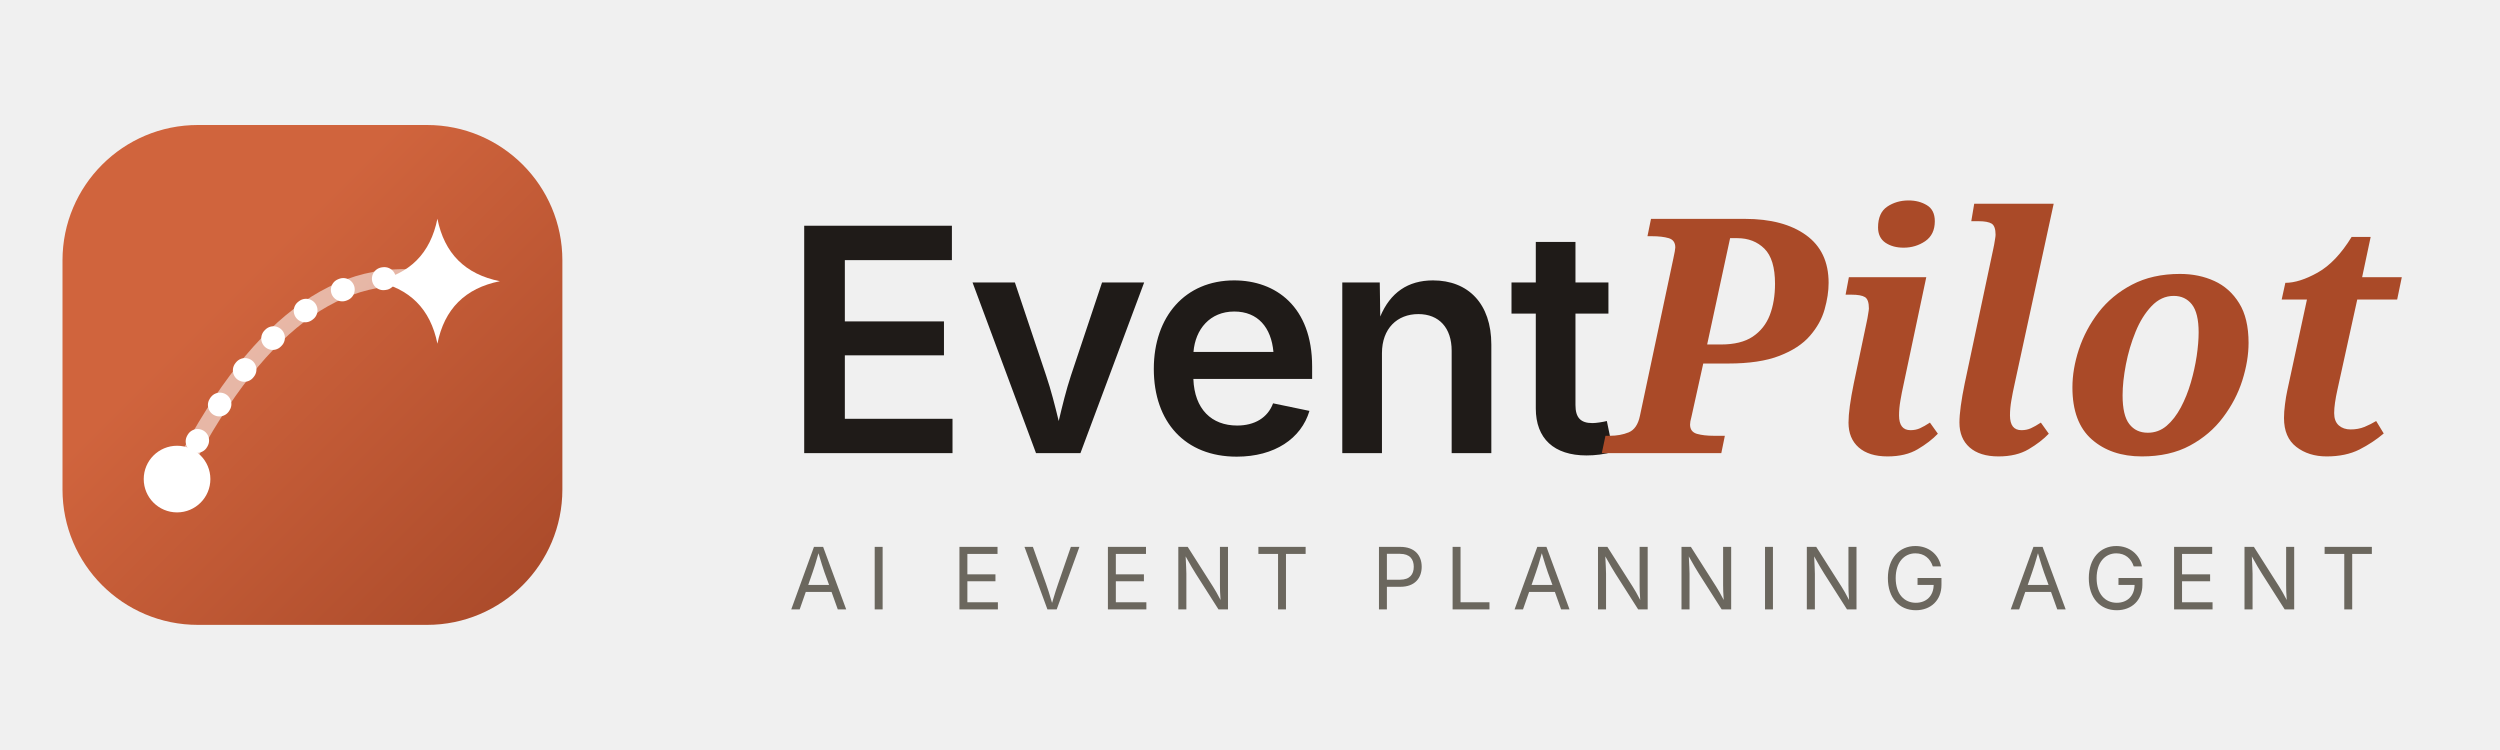
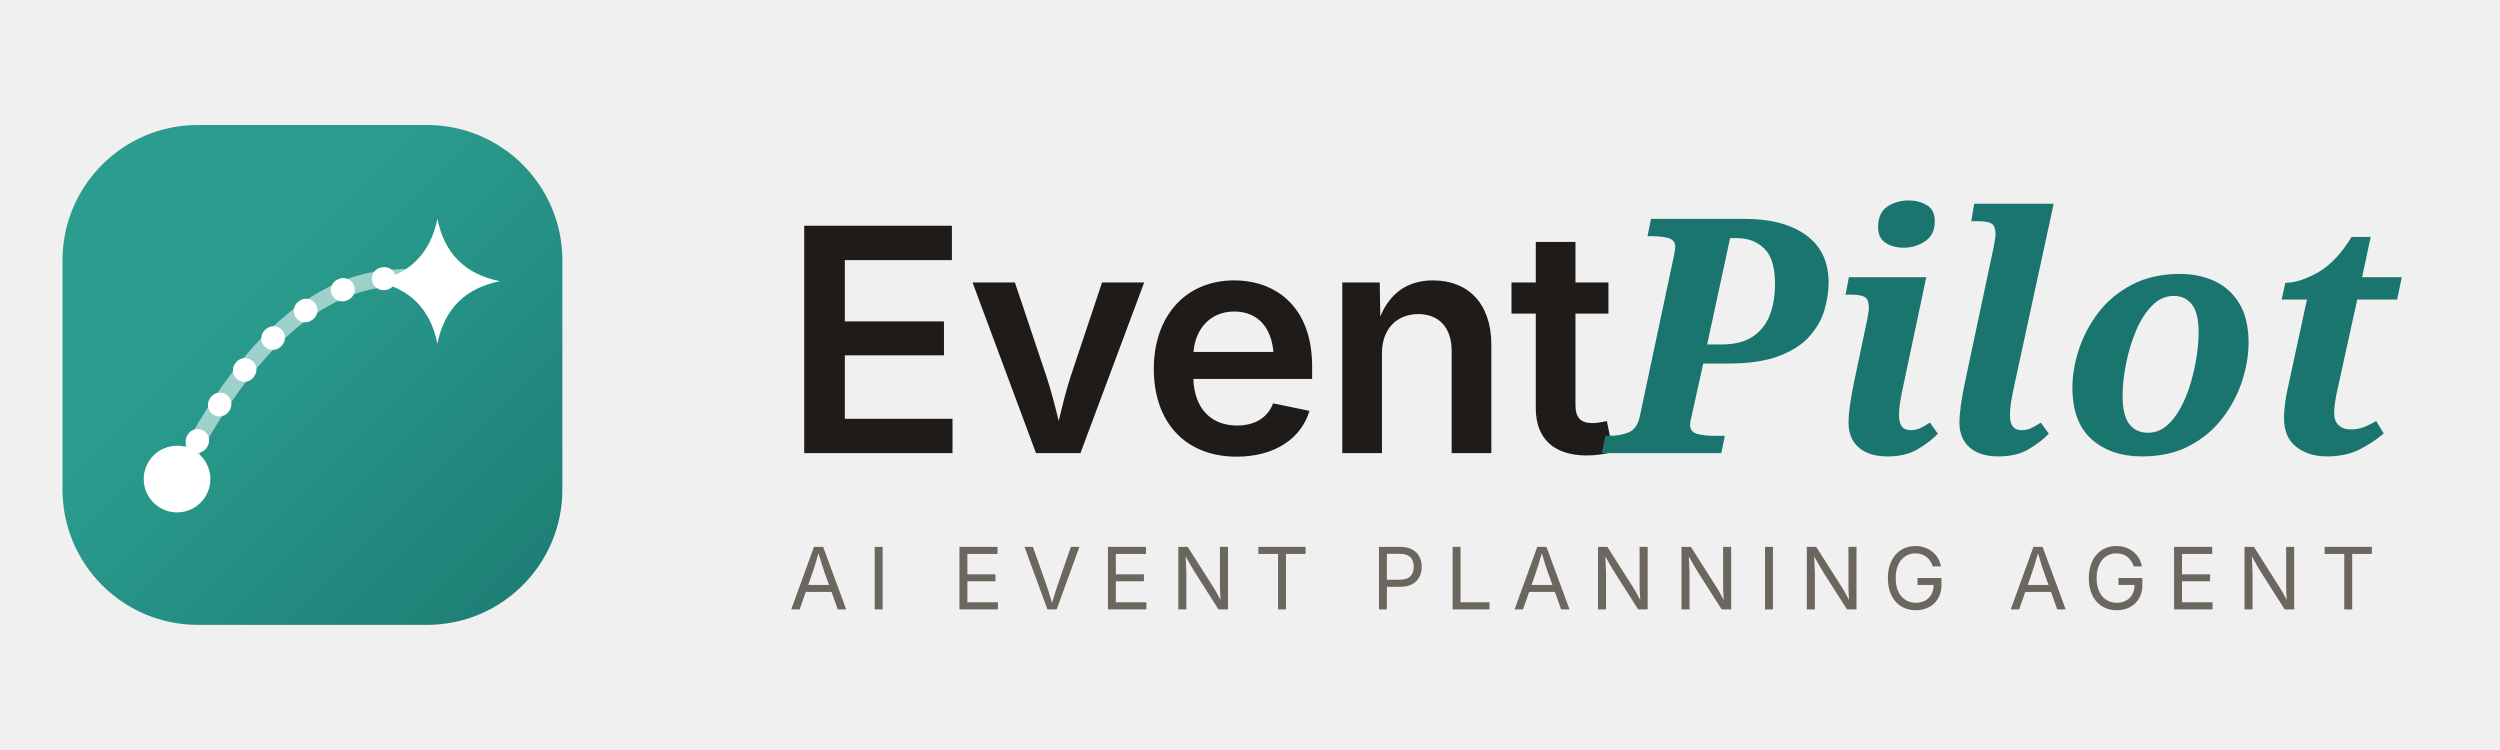
<svg xmlns="http://www.w3.org/2000/svg" viewBox="0 0 320 96" fill="none">
  <defs>
    <linearGradient id="bg" x1="0" y1="0" x2="48" y2="48" gradientUnits="userSpaceOnUse" gradientTransform="translate(8 24) scale(1.333)">
-       <stop offset="0" stop-color="#D0643D" />
-       <stop offset="1" stop-color="#7E2C14" />
+       <stop offset="0" stop-color="#2A9D8F" />
+       <stop offset="1" stop-color="#0F5A54" />
    </linearGradient>
  </defs>
  <g transform="translate(8 16) scale(1.333)">
    <rect width="48" height="48" rx="13" fill="url(#bg)" />
    <path d="M11 34Q22 12 36 15" stroke="#fff" stroke-opacity="0.55" stroke-width="1.6" stroke-linecap="round" />
    <path d="M11 34Q22 12 36 15" stroke="#fff" stroke-width="2.2" stroke-linecap="round" stroke-dasharray="0.1 4" />
    <circle cx="11" cy="34" r="3.2" fill="#fff" />
    <path d="M36 9Q37 14 42 15Q37 16 36 21Q35 16 30 15Q35 14 36 9Z" fill="#fff" />
  </g>
  <text x="100" y="58" font-family="Inter, Segoe UI, sans-serif" font-weight="600" font-size="40" fill="#1F1B18" letter-spacing="-0.5">Event</text>
-   <text x="206" y="58" font-family="'Source Serif 4', Georgia, serif" font-style="italic" font-weight="600" font-size="42" fill="#AA4A28">Pilot</text>
+   <text x="206" y="58" font-family="'Source Serif 4', Georgia, serif" font-style="italic" font-weight="600" font-size="42" fill="#19756D">Pilot</text>
  <text x="101" y="78" font-family="Inter, Segoe UI, sans-serif" font-size="11" letter-spacing="2.4" fill="#6B675E">AI EVENT PLANNING AGENT</text>
</svg>
